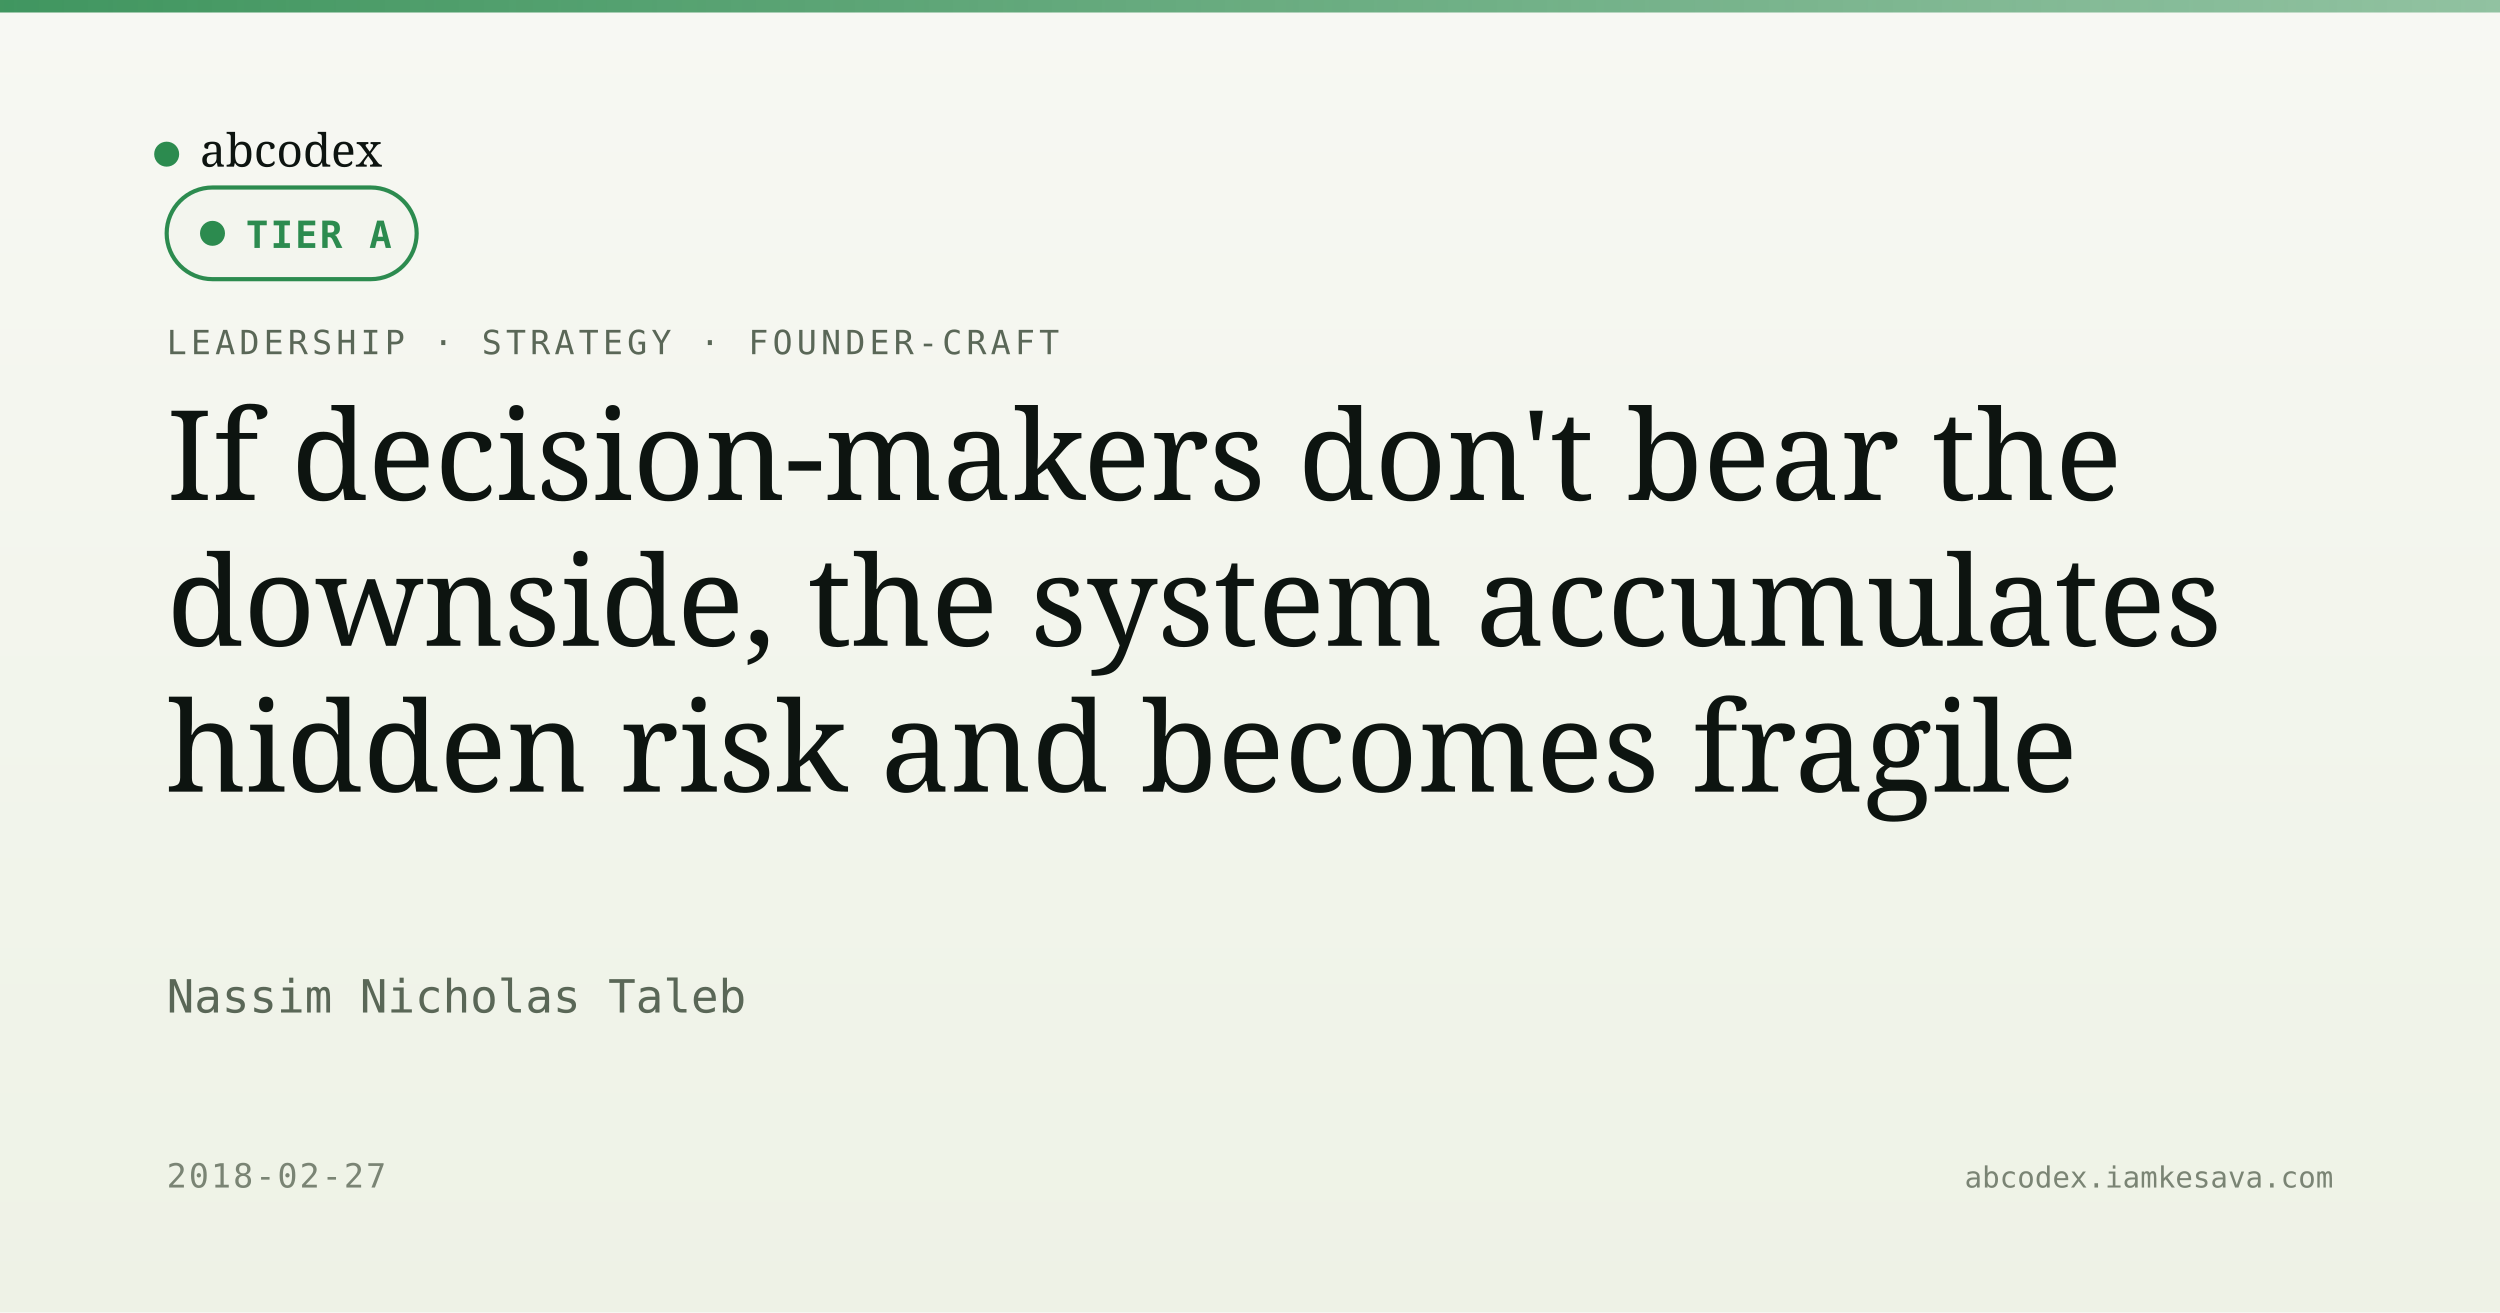
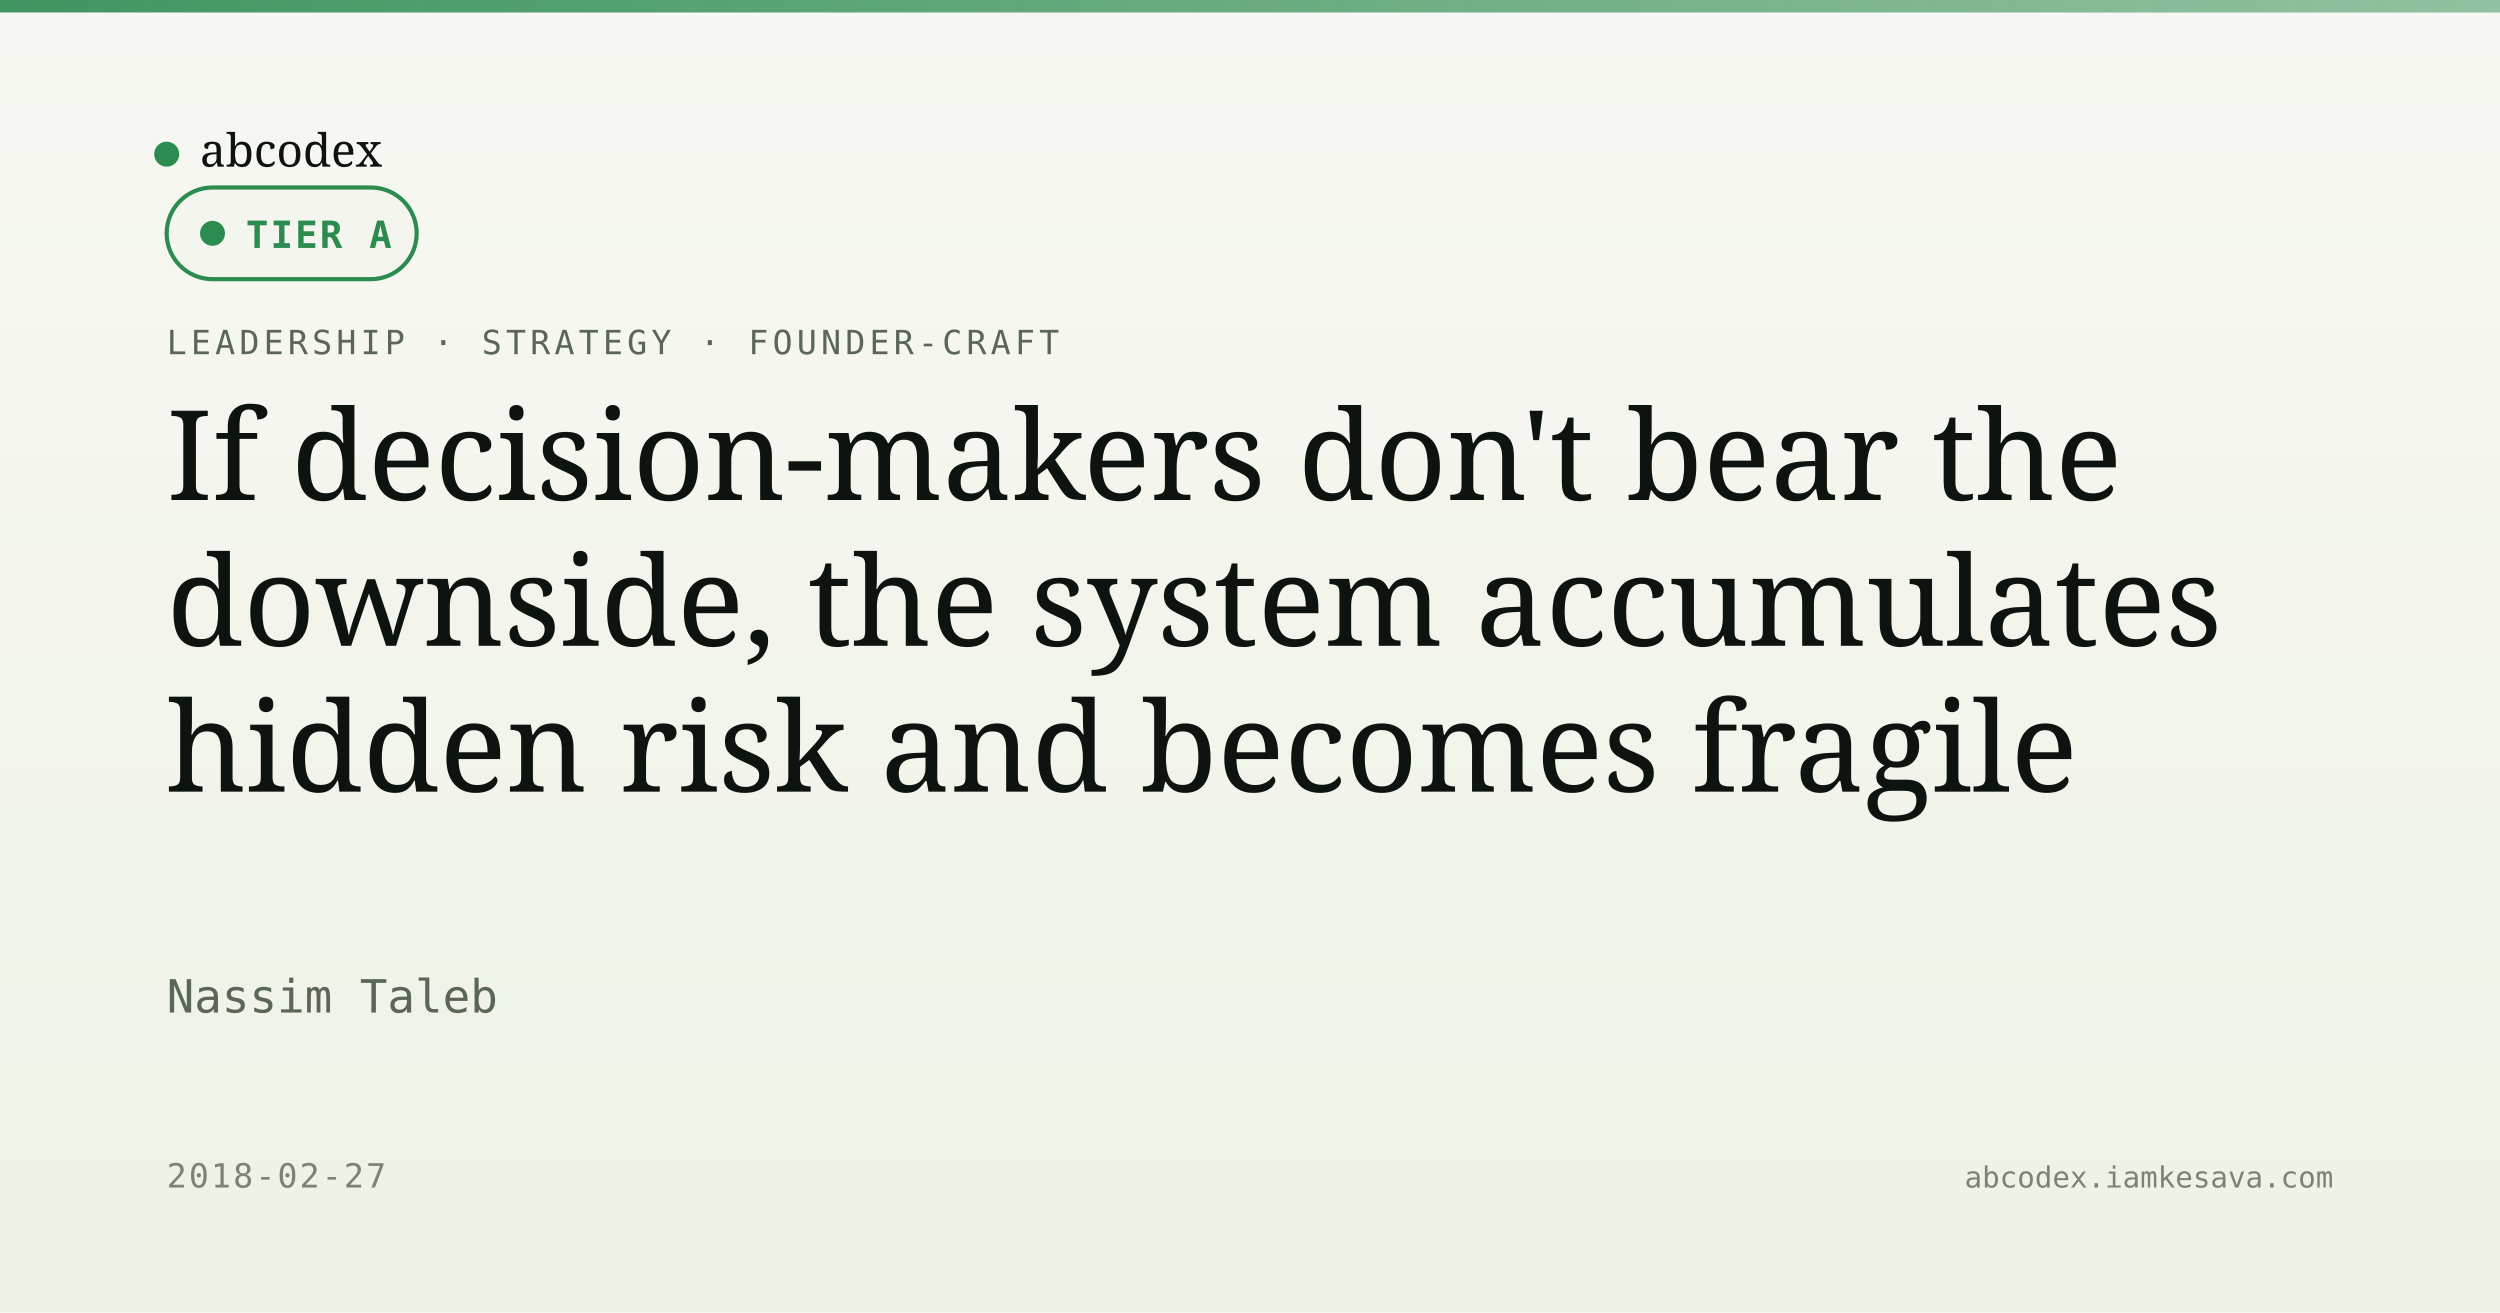
<svg xmlns="http://www.w3.org/2000/svg" viewBox="0 0 1200 630" width="1200" height="630">
  <defs>
    <linearGradient id="bg" x1="0" y1="0" x2="0" y2="1">
      <stop offset="0" stop-color="#f7f8f3" />
      <stop offset="1" stop-color="#eef2e6" />
    </linearGradient>
    <linearGradient id="band" x1="0" y1="0" x2="1" y2="0">
      <stop offset="0" stop-color="#2c8b4f" stop-opacity="0.9" />
      <stop offset="1" stop-color="#2c8b4f" stop-opacity="0.5" />
    </linearGradient>
  </defs>
  <rect width="1200" height="630" fill="url(#bg)" />
  <rect x="0" y="0" width="1200" height="6" fill="url(#band)" />
  <g transform="translate(80, 60)">
    <circle cx="0" cy="14" r="6" fill="#2c8b4f" />
    <text x="16" y="20" font-family="Newsreader, serif" font-size="22" fill="#0d1410">abcodex</text>
  </g>
  <text x="80" y="170" font-family="JetBrains Mono, monospace" font-size="16" fill="#5a6757" letter-spacing="2">LEADERSHIP · STRATEGY · FOUNDER-CRAFT</text>
  <g transform="translate(80, 90)">
    <rect width="120" height="44" rx="22" fill="#f3f5ee" stroke="#2c8b4f" stroke-width="2" />
    <circle cx="22" cy="22" r="6" fill="#2c8b4f" />
    <text x="38" y="29" font-family="JetBrains Mono, monospace" font-size="18" font-weight="600" fill="#2c8b4f" letter-spacing="1">TIER A</text>
  </g>
  <text x="80" y="240" font-family="Newsreader, serif" font-size="60" font-weight="500" fill="#0d1410">If decision-makers don't bear the</text>
  <text x="80" y="310" font-family="Newsreader, serif" font-size="60" font-weight="500" fill="#0d1410">downside, the system accumulates</text>
  <text x="80" y="380" font-family="Newsreader, serif" font-size="60" font-weight="500" fill="#0d1410">hidden risk and becomes fragile</text>
-   <text x="80" y="486" font-family="JetBrains Mono, monospace" font-size="22" fill="#5a6757">Nassim Nicholas Taleb</text>
+   <text x="80" y="486" font-family="JetBrains Mono, monospace" font-size="22" fill="#5a6757">Nassim Taleb</text>
  <text x="80" y="570" font-family="JetBrains Mono, monospace" font-size="16" fill="#7a8474" letter-spacing="1">2018-02-27</text>
  <text x="1120" y="570" text-anchor="end" font-family="JetBrains Mono, monospace" font-size="14" fill="#7a8474">abcodex.iamkesava.com</text>
</svg>
